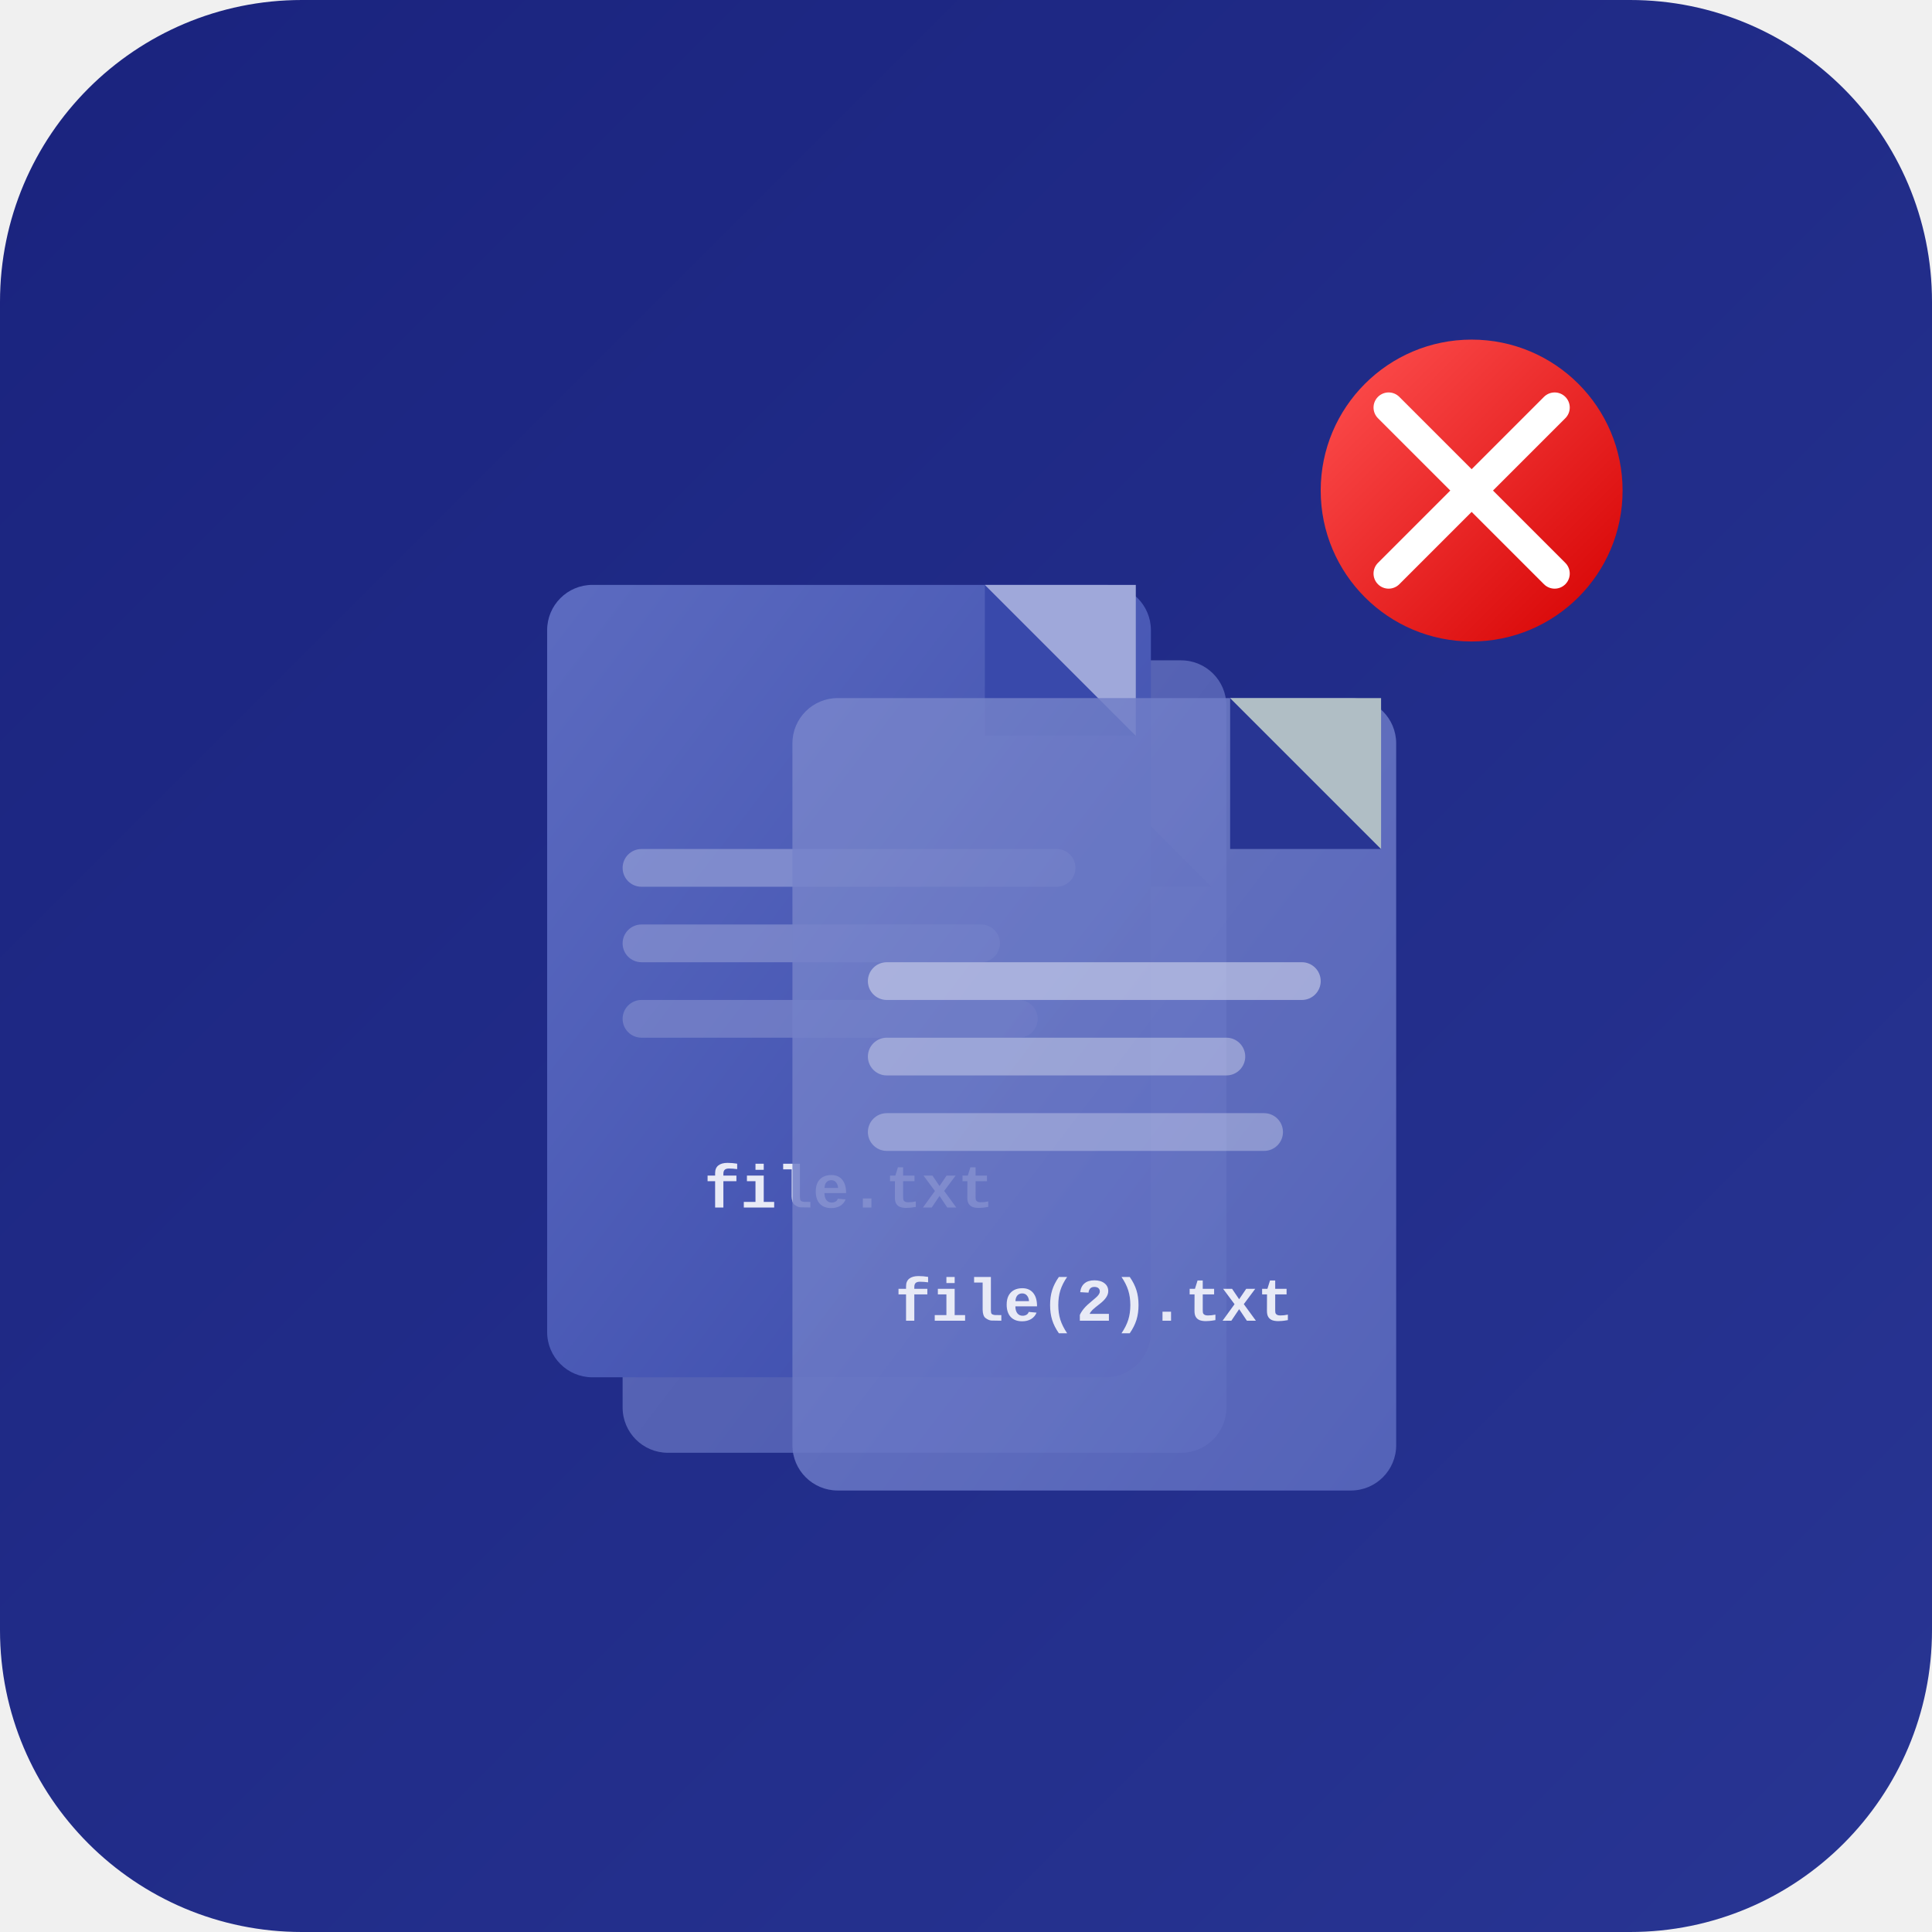
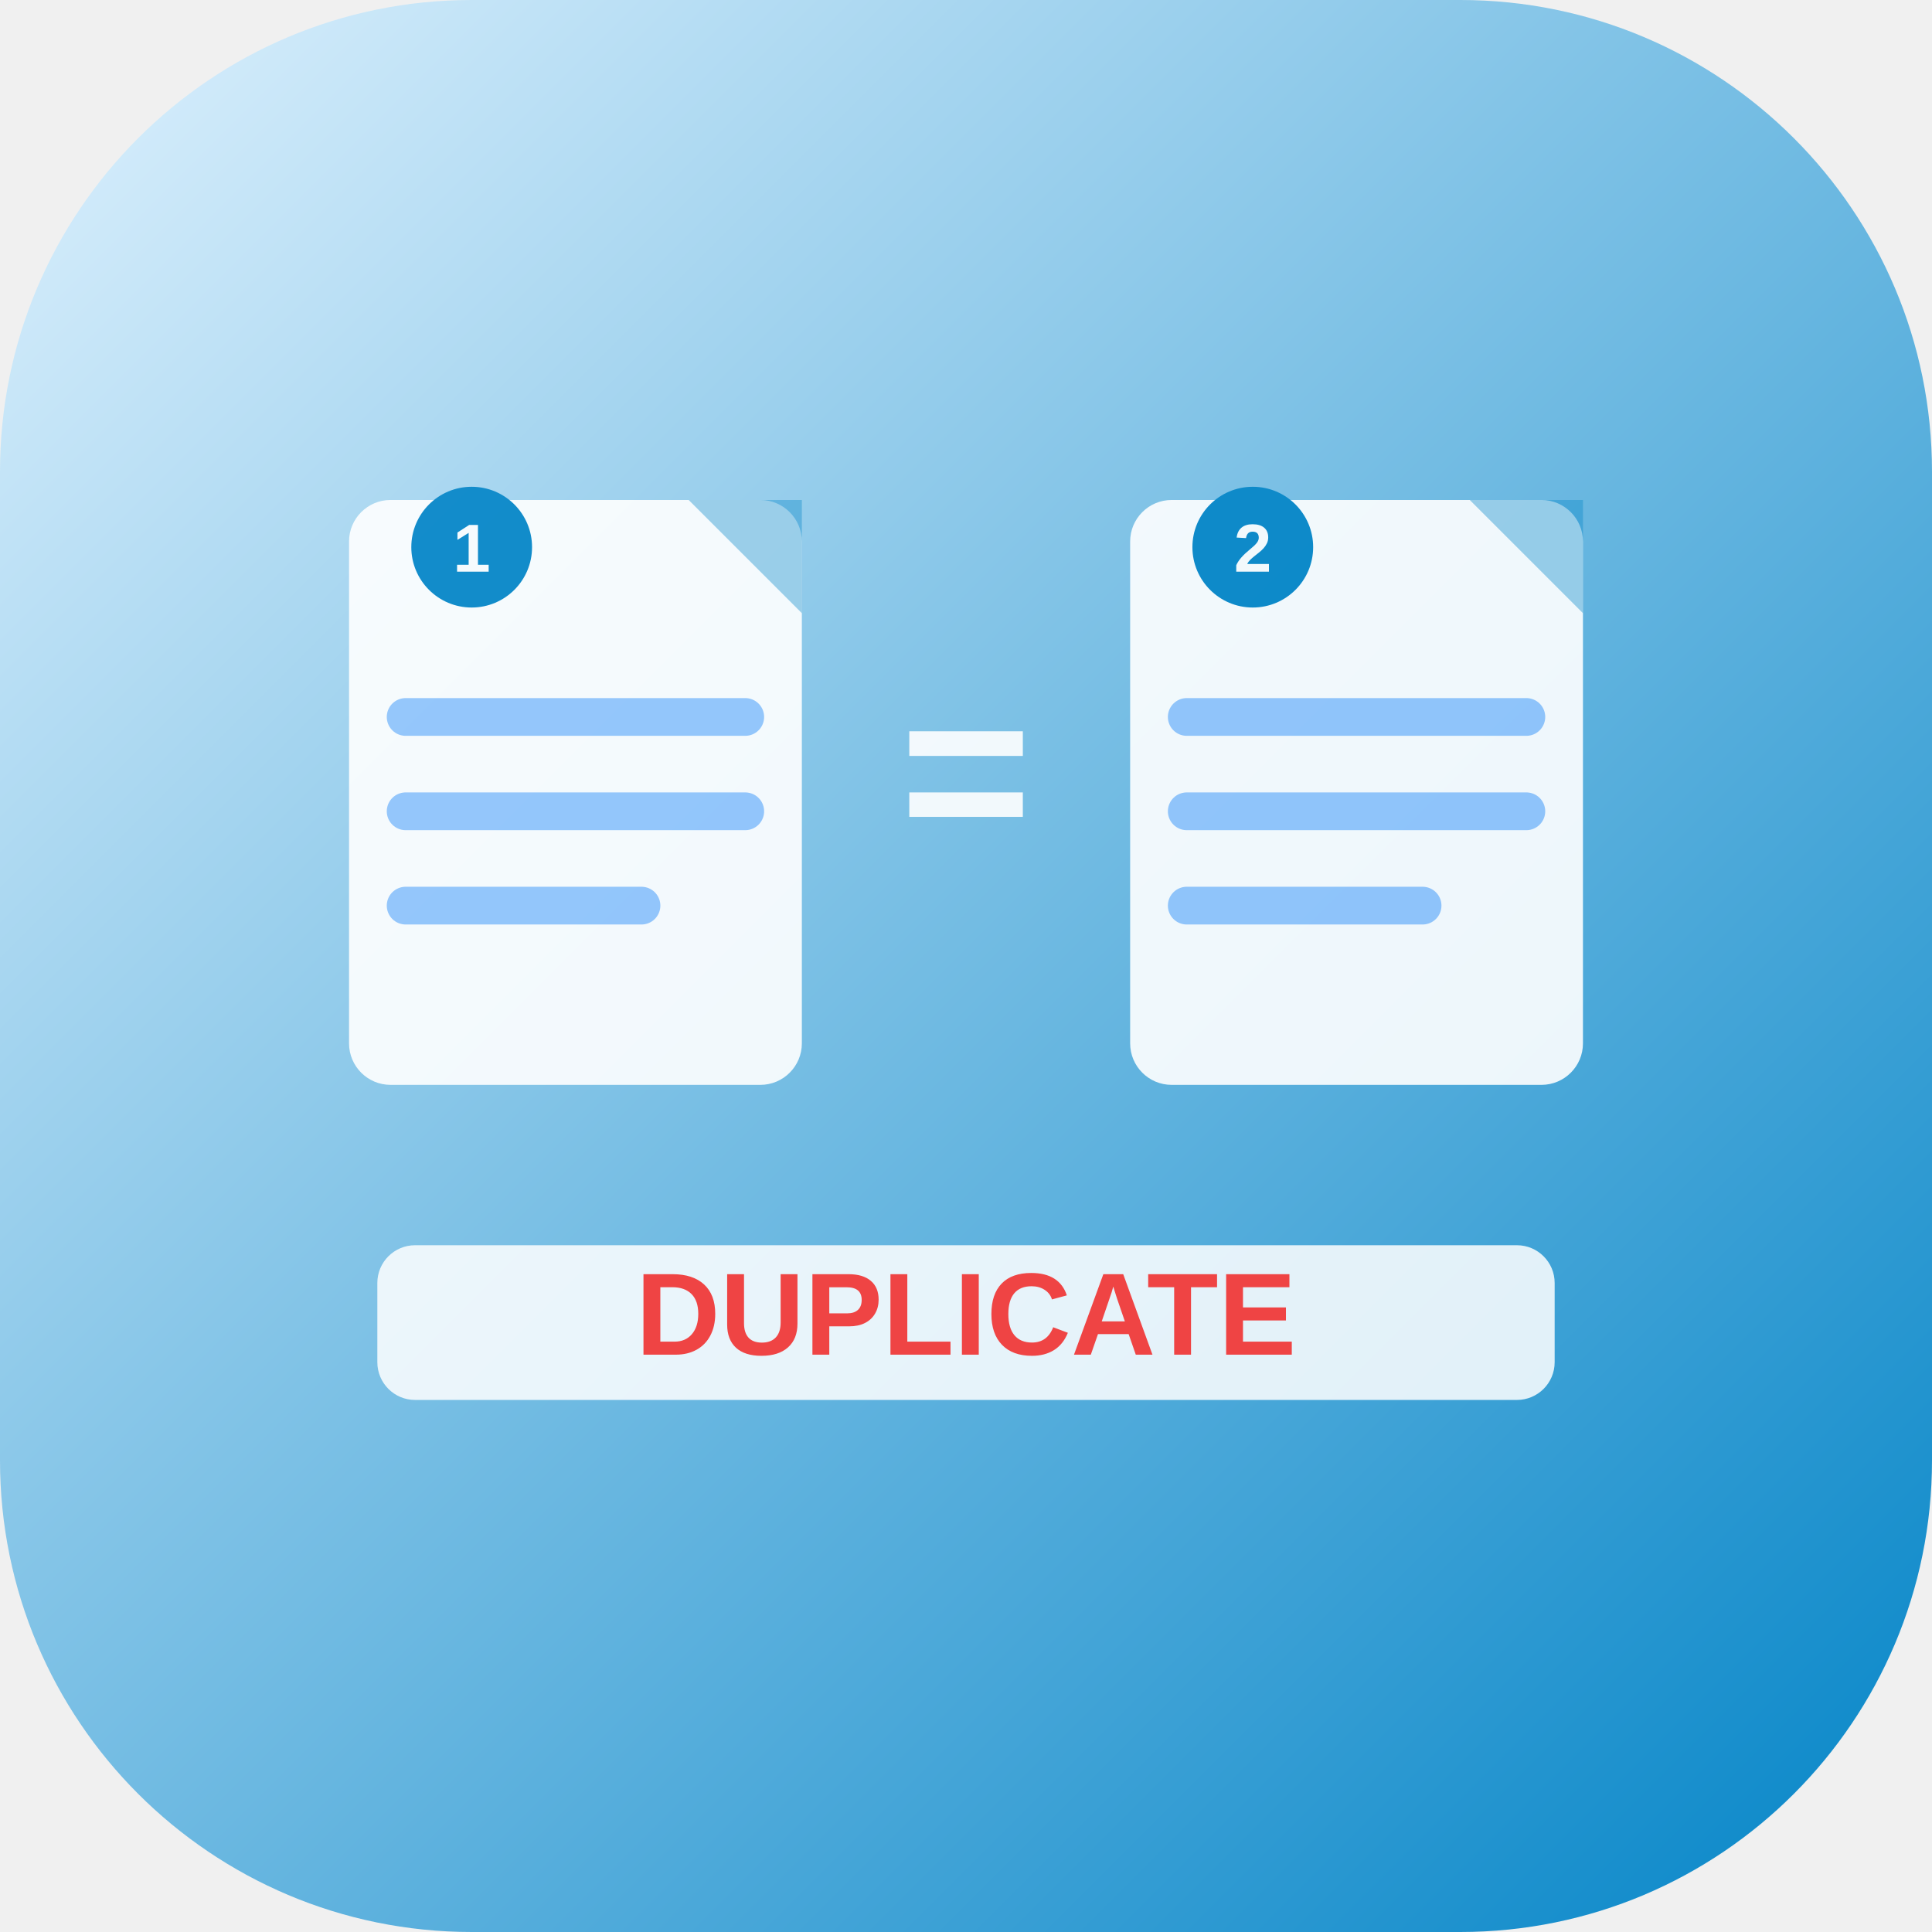
- <svg xmlns="http://www.w3.org/2000/svg" viewBox="0 0 512 512">
+ <svg xmlns="http://www.w3.org/2000/svg" viewBox="0 0 1024 1024">
  <defs>
-     <linearGradient id="bg" x1="0%" y1="0%" x2="100%" y2="100%">
-       <stop offset="0%" stop-color="#1a237e" />
-       <stop offset="100%" stop-color="#283593" />
-     </linearGradient>
-     <linearGradient id="file1" x1="0%" y1="0%" x2="100%" y2="100%">
-       <stop offset="0%" stop-color="#5c6bc0" />
-       <stop offset="100%" stop-color="#3949ab" />
-     </linearGradient>
-     <linearGradient id="file2" x1="0%" y1="0%" x2="100%" y2="100%">
-       <stop offset="0%" stop-color="#7986cb" />
-       <stop offset="100%" stop-color="#5c6bc0" />
-     </linearGradient>
-     <linearGradient id="xGrad" x1="0%" y1="0%" x2="100%" y2="100%">
-       <stop offset="0%" stop-color="#ff5252" />
-       <stop offset="100%" stop-color="#d50000" />
+     <linearGradient id="bg3" x1="0" y1="0" x2="1" y2="1">
+       <stop offset="0%" stop-color="#E0F2FE" />
+       <stop offset="100%" stop-color="#0284C7" />
    </linearGradient>
  </defs>
-   <rect width="512" height="512" rx="80" fill="url(#bg)" />
-   <rect x="145" y="155" width="160" height="210" rx="12" fill="url(#file2)" opacity="0.7" transform="translate(20,20)" />
-   <polygon points="261,175 301,215 261,215" fill="#3949ab" opacity="0.7" transform="translate(20,20)" />
-   <rect x="145" y="155" width="160" height="210" rx="12" fill="url(#file1)" />
-   <polygon points="261,155 301,195 261,195" fill="#3949ab" />
-   <polygon points="261,155 301,155 301,195" fill="#9fa8da" />
-   <rect x="165" y="225" width="120" height="10" rx="5" fill="#9fa8da" opacity="0.6" />
-   <rect x="165" y="245" width="100" height="10" rx="5" fill="#9fa8da" opacity="0.5" />
-   <rect x="165" y="265" width="110" height="10" rx="5" fill="#9fa8da" opacity="0.4" />
-   <text x="225" y="320" font-family="'Courier New', monospace" font-size="16" font-weight="bold" fill="#e8eaf6" text-anchor="middle">file.txt</text>
-   <rect x="210" y="185" width="160" height="210" rx="12" fill="url(#file2)" opacity="0.85" />
-   <polygon points="326,185 366,225 326,225" fill="#283593" />
-   <polygon points="326,185 366,185 366,225" fill="#b0bec5" />
-   <rect x="230" y="255" width="120" height="10" rx="5" fill="#e8eaf6" opacity="0.5" />
-   <rect x="230" y="275" width="100" height="10" rx="5" fill="#e8eaf6" opacity="0.4" />
-   <rect x="230" y="295" width="110" height="10" rx="5" fill="#e8eaf6" opacity="0.35" />
-   <text x="290" y="350" font-family="'Courier New', monospace" font-size="16" font-weight="bold" fill="#e8eaf6" text-anchor="middle">file(2).txt</text>
-   <circle cx="390" cy="130" r="40" fill="url(#xGrad)" />
-   <line x1="368" y1="108" x2="412" y2="152" stroke="white" stroke-width="8" stroke-linecap="round" />
-   <line x1="412" y1="108" x2="368" y2="152" stroke="white" stroke-width="8" stroke-linecap="round" />
+   <rect width="1024" height="1024" rx="250" fill="url(#bg3)" />
+   <g opacity="0.9">
+     <rect x="185" y="265" width="240" height="310" rx="22" fill="white" />
+     <polygon points="365,265 425,265 425,325" fill="#0284C7" opacity="0.4" />
+     <line x1="215" y1="380" x2="395" y2="380" stroke="#93C5FD" stroke-width="20" stroke-linecap="round" />
+     <line x1="215" y1="430" x2="395" y2="430" stroke="#93C5FD" stroke-width="20" stroke-linecap="round" />
+     <line x1="215" y1="480" x2="340" y2="480" stroke="#93C5FD" stroke-width="20" stroke-linecap="round" />
+     <circle cx="250" cy="290" r="32" fill="#0284C7" />
+     <text x="250" y="303" font-family="Arial" font-size="36" fill="white" text-anchor="middle" font-weight="bold">1</text>
+   </g>
+   <g opacity="0.9">
+     <rect x="599" y="265" width="240" height="310" rx="22" fill="white" />
+     <polygon points="779,265 839,265 839,325" fill="#0284C7" opacity="0.4" />
+     <line x1="629" y1="380" x2="809" y2="380" stroke="#93C5FD" stroke-width="20" stroke-linecap="round" />
+     <line x1="629" y1="430" x2="809" y2="430" stroke="#93C5FD" stroke-width="20" stroke-linecap="round" />
+     <line x1="629" y1="480" x2="754" y2="480" stroke="#93C5FD" stroke-width="20" stroke-linecap="round" />
+     <circle cx="664" cy="290" r="32" fill="#0284C7" />
+     <text x="664" y="303" font-family="Arial" font-size="36" fill="white" text-anchor="middle" font-weight="bold">2</text>
+   </g>
+   <text x="512" y="450" font-family="Arial" font-size="120" fill="white" text-anchor="middle" font-weight="bold" opacity="0.9">=</text>
+   <rect x="200" y="660" width="624" height="82" rx="20" fill="white" opacity="0.85" />
+   <text x="512" y="718" font-family="Arial" font-size="62" fill="#EF4444" text-anchor="middle" font-weight="bold">DUPLICATE</text>
</svg>
